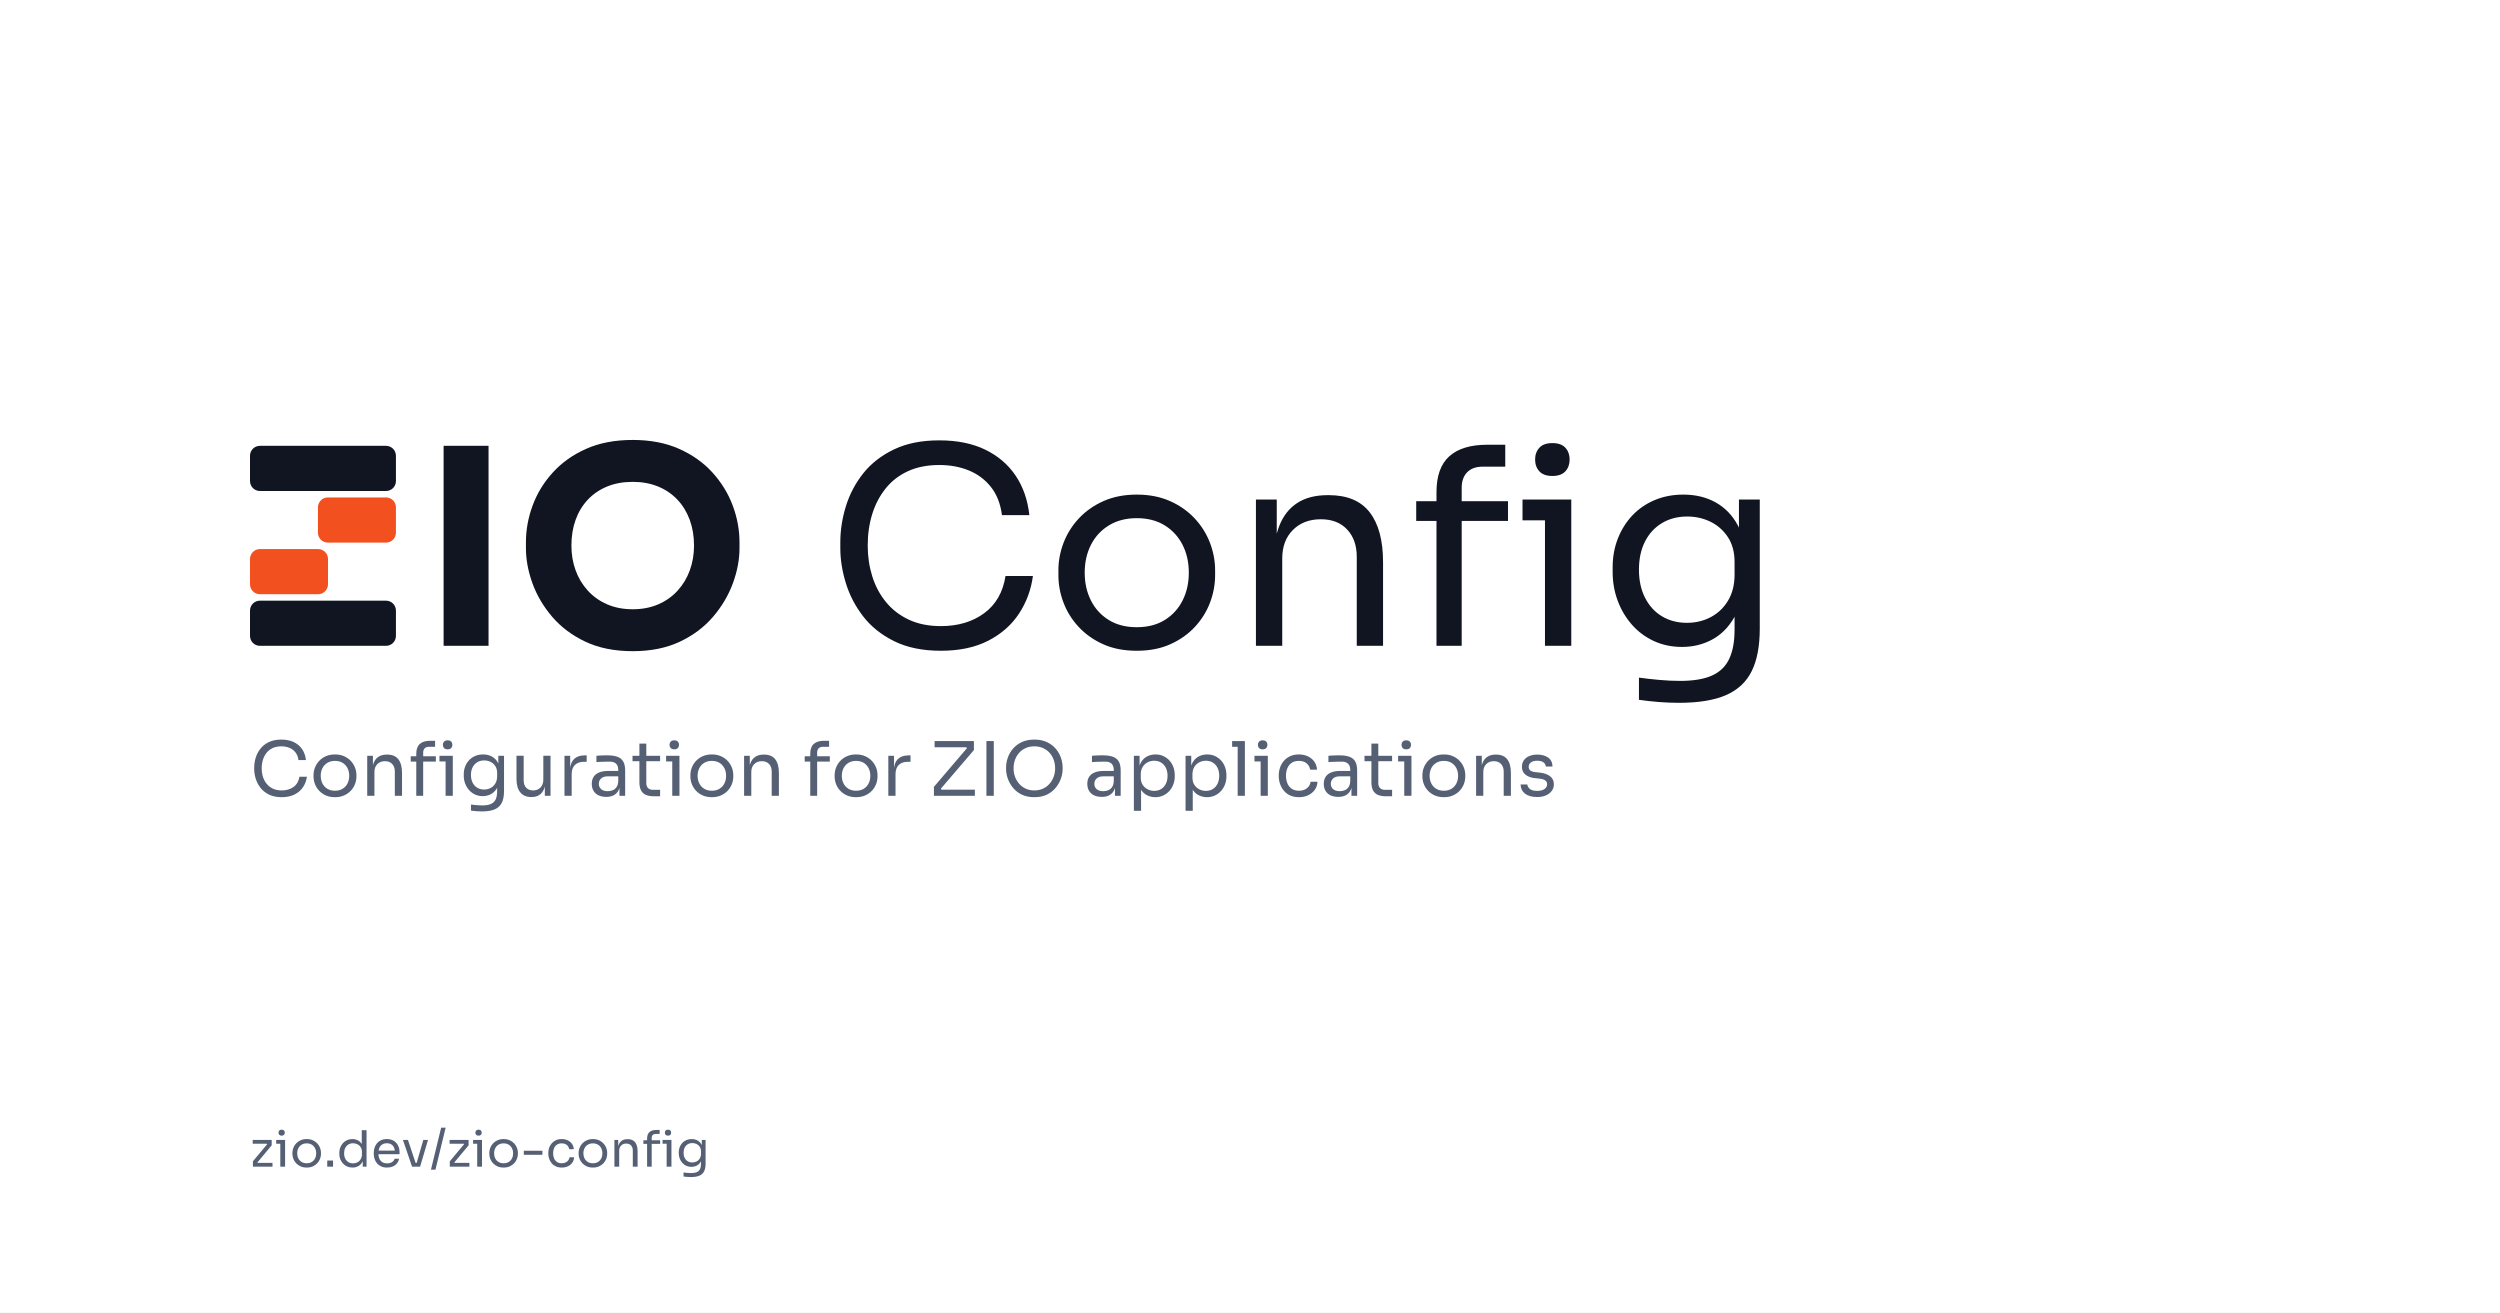
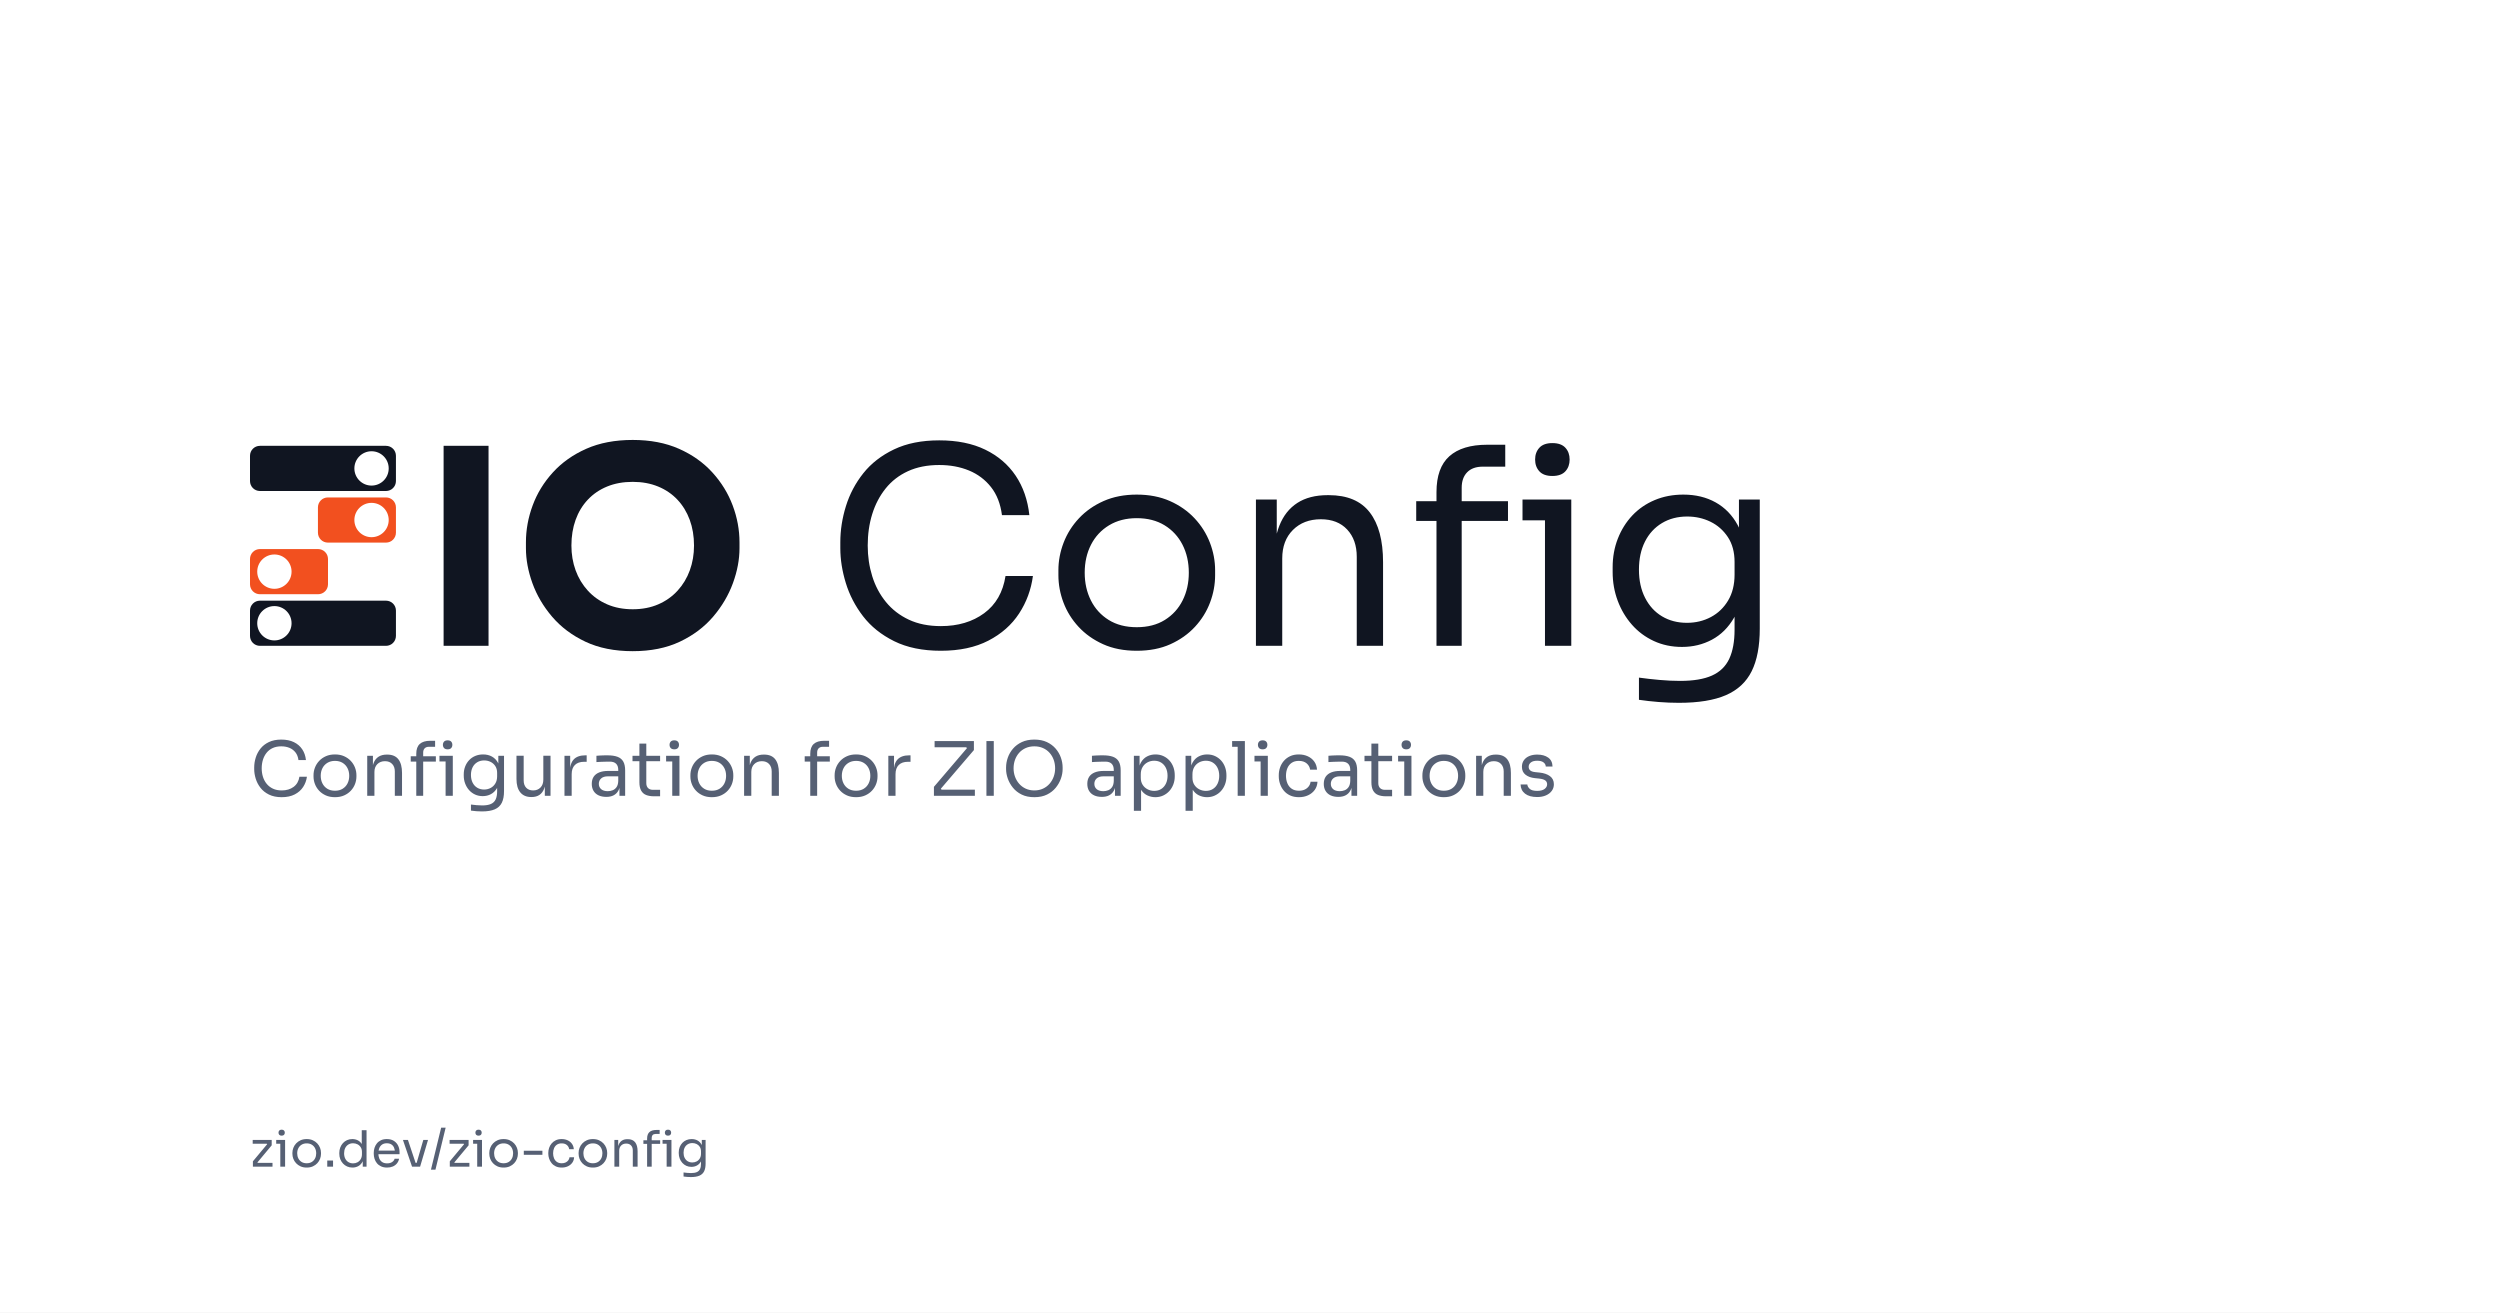
<svg xmlns="http://www.w3.org/2000/svg" width="1200" height="630" viewBox="0 0 1200 630">
  <rect width="100%" height="100%" fill="#FFFFFF" />
-   <rect x="120.00" y="214.00" width="70.05" height="21.68" rx="4.77" fill="#101521" />
-   <rect x="152.61" y="238.77" width="37.44" height="21.68" rx="4.77" fill="#F2501F" />
-   <rect x="120.00" y="263.55" width="37.44" height="21.68" rx="4.77" fill="#F2501F" />
-   <rect x="120.00" y="288.32" width="70.05" height="21.68" rx="4.77" fill="#101521" />
+   <mask id="z3">
+     <rect x="-5000" y="-5000" width="10000" height="10000" fill="#fff" />
+     <circle cx="178.34" cy="224.84" r="8.24" fill="#000" />
+     <circle cx="178.34" cy="249.61" r="8.24" fill="#000" />
+     <circle cx="131.71" cy="274.39" r="8.24" fill="#000" />
+     <circle cx="131.71" cy="299.16" r="8.24" fill="#000" />
+   </mask>
+   <g mask="url(#z3)">
+     <rect x="120.00" y="214.00" width="70.05" height="21.68" rx="4.77" fill="#101521" />
+     <rect x="152.61" y="238.77" width="37.44" height="21.68" rx="4.77" fill="#F2501F" />
+     <rect x="120.00" y="263.55" width="37.44" height="21.68" rx="4.77" fill="#F2501F" />
+     <rect x="120.00" y="288.32" width="70.05" height="21.68" rx="4.77" fill="#101521" />
+   </g>
  <path d="M212.931 310.0V214.0H234.498V310.0ZM303.704 312.564Q290.619 312.564 280.986 308.011Q271.353 303.458 265.008 296.011Q258.663 288.564 255.556 279.918Q252.449 271.271 252.449 263.184V260.29Q252.449 251.348 255.671 242.619Q258.893 233.89 265.37 226.773Q271.846 219.655 281.413 215.414Q290.981 211.173 303.704 211.173Q316.328 211.173 325.896 215.414Q335.463 219.655 341.939 226.773Q348.416 233.89 351.687 242.619Q354.959 251.348 354.959 260.29V263.184Q354.959 271.271 351.802 279.918Q348.646 288.564 342.301 296.011Q335.956 303.458 326.323 308.011Q316.69 312.564 303.704 312.564ZM303.704 292.444Q310.542 292.444 315.983 290.077Q321.424 287.71 325.271 283.485Q329.118 279.26 331.123 273.737Q333.128 268.214 333.128 261.868Q333.128 255.129 331.074 249.54Q329.019 243.951 325.172 239.858Q321.326 235.764 315.885 233.529Q310.444 231.293 303.704 231.293Q296.865 231.293 291.424 233.529Q285.983 235.764 282.137 239.858Q278.29 243.951 276.285 249.54Q274.279 255.129 274.279 261.868Q274.279 268.214 276.285 273.737Q278.29 279.26 282.137 283.485Q285.983 287.71 291.424 290.077Q296.865 292.444 303.704 292.444Z" fill="#101521" />
  <path d="M451.616 312.367Q438.465 312.367 429.194 307.764Q419.923 303.162 414.268 295.797Q408.613 288.433 405.983 279.819Q403.353 271.205 403.353 263.184V260.29Q403.353 251.611 406.049 242.932Q408.745 234.252 414.4 227.151Q420.055 220.049 429.128 215.71Q438.202 211.37 450.827 211.37Q463.715 211.37 472.92 215.841Q482.126 220.312 487.518 228.334Q492.909 236.356 494.093 247.271H480.942Q479.89 239.118 475.682 233.792Q471.474 228.466 465.096 225.836Q458.718 223.205 450.827 223.205Q442.279 223.205 435.835 226.164Q429.391 229.123 425.118 234.449Q420.844 239.775 418.674 246.745Q416.504 253.715 416.504 261.868Q416.504 269.627 418.674 276.597Q420.844 283.567 425.249 288.959Q429.655 294.351 436.23 297.441Q442.805 300.532 451.616 300.532Q463.978 300.532 472.394 294.351Q480.811 288.17 482.652 276.466H495.802Q494.487 286.329 489.161 294.482Q483.835 302.636 474.433 307.501Q465.03 312.367 451.616 312.367ZM545.644 312.367Q536.438 312.367 529.468 309.211Q522.498 306.055 517.698 300.86Q512.898 295.666 510.465 289.222Q508.033 282.778 508.033 276.071V273.704Q508.033 266.997 510.531 260.488Q513.03 253.978 517.896 248.784Q522.761 243.589 529.731 240.499Q536.701 237.408 545.644 237.408Q554.586 237.408 561.556 240.499Q568.526 243.589 573.391 248.784Q578.257 253.978 580.756 260.488Q583.255 266.997 583.255 273.704V276.071Q583.255 282.778 580.822 289.222Q578.389 295.666 573.589 300.86Q568.789 306.055 561.819 309.211Q554.849 312.367 545.644 312.367ZM545.644 301.058Q553.534 301.058 559.123 297.573Q564.712 294.088 567.671 288.17Q570.63 282.252 570.63 274.888Q570.63 267.392 567.605 261.474Q564.581 255.556 558.991 252.137Q553.402 248.718 545.644 248.718Q538.016 248.718 532.361 252.137Q526.707 255.556 523.682 261.474Q520.657 267.392 520.657 274.888Q520.657 282.252 523.616 288.17Q526.575 294.088 532.164 297.573Q537.753 301.058 545.644 301.058ZM602.849 310.0V239.775H612.844V269.89H611.265Q611.265 259.501 614.093 252.334Q616.92 245.167 622.707 241.419Q628.493 237.671 637.304 237.671H637.83Q651.112 237.671 657.49 245.956Q663.868 254.241 663.868 269.89V310.0H651.244V267.26Q651.244 259.107 646.641 254.175Q642.038 249.244 634.016 249.244Q625.731 249.244 620.602 254.373Q615.474 259.501 615.474 268.049V310.0ZM689.512 310.0V236.225Q689.512 224.521 695.693 218.997Q701.874 213.474 713.841 213.474H722.52V223.995H711.737Q706.871 223.995 704.241 226.69Q701.611 229.386 701.611 234.121V310.0ZM679.781 250.033V240.564H723.835V250.033ZM741.589 310.0V239.775H754.213V310.0ZM730.805 249.77V239.775H754.213V249.77ZM745.139 228.466Q740.931 228.466 738.893 226.23Q736.855 223.995 736.855 220.575Q736.855 217.156 738.893 214.921Q740.931 212.685 745.139 212.685Q749.348 212.685 751.386 214.921Q753.424 217.156 753.424 220.575Q753.424 223.995 751.386 226.23Q749.348 228.466 745.139 228.466ZM805.896 337.353Q801.03 337.353 796.098 336.959Q791.167 336.564 786.696 335.907V325.255Q791.43 325.912 796.624 326.373Q801.819 326.833 806.422 326.833Q816.022 326.833 821.742 324.268Q827.463 321.704 830.027 316.247Q832.591 310.789 832.591 302.241V288.827L836.8 278.833Q836.405 289.485 832.328 296.521Q828.252 303.556 821.742 307.041Q815.233 310.526 807.342 310.526Q799.978 310.526 793.863 307.699Q787.748 304.871 783.342 299.874Q778.937 294.877 776.504 288.367Q774.071 281.858 774.071 274.625V272.258Q774.071 264.893 776.57 258.515Q779.068 252.137 783.539 247.403Q788.011 242.668 794.257 240.038Q800.504 237.408 808 237.408Q816.811 237.408 823.518 241.156Q830.224 244.904 834.104 252.071Q837.983 259.238 838.378 269.627L834.696 269.759V239.775H844.69V301.715Q844.69 314.34 840.811 322.164Q836.931 329.989 828.449 333.671Q819.967 337.353 805.896 337.353ZM809.709 298.953Q816.022 298.953 821.216 296.192Q826.411 293.43 829.501 288.236Q832.591 283.041 832.591 275.808V269.759Q832.591 262.658 829.37 257.792Q826.148 252.926 821.019 250.427Q815.89 247.929 809.841 247.929Q803.002 247.929 797.742 251.085Q792.482 254.241 789.589 259.962Q786.696 265.682 786.696 273.441Q786.696 281.2 789.655 286.986Q792.613 292.773 797.808 295.863Q803.002 298.953 809.709 298.953Z" fill="#101521" />
  <path d="M135.228 382.648Q131.628 382.648 129.09 381.388Q126.552 380.128 125.004 378.112Q123.456 376.096 122.736 373.738Q122.016 371.38 122.016 369.184V368.392Q122.016 366.016 122.754 363.64Q123.492 361.264 125.04 359.32Q126.588 357.376 129.072 356.188Q131.556 355.0 135.012 355.0Q138.54 355.0 141.06 356.224Q143.58 357.448 145.056 359.644Q146.532 361.84 146.856 364.828H143.256Q142.968 362.596 141.816 361.138Q140.664 359.68 138.918 358.96Q137.172 358.24 135.012 358.24Q132.672 358.24 130.908 359.05Q129.144 359.86 127.974 361.318Q126.804 362.776 126.21 364.684Q125.616 366.592 125.616 368.824Q125.616 370.948 126.21 372.856Q126.804 374.764 128.01 376.24Q129.216 377.716 131.016 378.562Q132.816 379.408 135.228 379.408Q138.612 379.408 140.916 377.716Q143.22 376.024 143.724 372.82H147.324Q146.964 375.52 145.506 377.752Q144.048 379.984 141.474 381.316Q138.9 382.648 135.228 382.648ZM160.788 382.648Q158.268 382.648 156.36 381.784Q154.452 380.92 153.138 379.498Q151.824 378.076 151.158 376.312Q150.492 374.548 150.492 372.712V372.064Q150.492 370.228 151.176 368.446Q151.86 366.664 153.192 365.242Q154.524 363.82 156.432 362.974Q158.34 362.128 160.788 362.128Q163.236 362.128 165.144 362.974Q167.052 363.82 168.384 365.242Q169.716 366.664 170.4 368.446Q171.084 370.228 171.084 372.064V372.712Q171.084 374.548 170.418 376.312Q169.752 378.076 168.438 379.498Q167.124 380.92 165.216 381.784Q163.308 382.648 160.788 382.648ZM160.788 379.552Q162.948 379.552 164.478 378.598Q166.008 377.644 166.818 376.024Q167.628 374.404 167.628 372.388Q167.628 370.336 166.8 368.716Q165.972 367.096 164.442 366.16Q162.912 365.224 160.788 365.224Q158.7 365.224 157.152 366.16Q155.604 367.096 154.776 368.716Q153.948 370.336 153.948 372.388Q153.948 374.404 154.758 376.024Q155.568 377.644 157.098 378.598Q158.628 379.552 160.788 379.552ZM176.268 382.0V362.776H179.004V371.02H178.572Q178.572 368.176 179.346 366.214Q180.12 364.252 181.704 363.226Q183.288 362.2 185.7 362.2H185.844Q189.48 362.2 191.226 364.468Q192.972 366.736 192.972 371.02V382.0H189.516V370.3Q189.516 368.068 188.256 366.718Q186.996 365.368 184.8 365.368Q182.532 365.368 181.128 366.772Q179.724 368.176 179.724 370.516V382.0ZM199.812 382.0V361.804Q199.812 358.6 201.504 357.088Q203.196 355.576 206.472 355.576H208.848V358.456H205.896Q204.564 358.456 203.844 359.194Q203.124 359.932 203.124 361.228V382.0ZM197.148 365.584V362.992H209.208V365.584ZM213.888 382.0V362.776H217.344V382.0ZM210.936 365.512V362.776H217.344V365.512ZM214.86 359.68Q213.708 359.68 213.15 359.068Q212.592 358.456 212.592 357.52Q212.592 356.584 213.15 355.972Q213.708 355.36 214.86 355.36Q216.012 355.36 216.57 355.972Q217.128 356.584 217.128 357.52Q217.128 358.456 216.57 359.068Q216.012 359.68 214.86 359.68ZM231.312 389.488Q229.98 389.488 228.63 389.38Q227.28 389.272 226.056 389.092V386.176Q227.352 386.356 228.774 386.482Q230.196 386.608 231.456 386.608Q234.084 386.608 235.65 385.906Q237.216 385.204 237.918 383.71Q238.62 382.216 238.62 379.876V376.204L239.772 373.468Q239.664 376.384 238.548 378.31Q237.432 380.236 235.65 381.19Q233.868 382.144 231.708 382.144Q229.692 382.144 228.018 381.37Q226.344 380.596 225.138 379.228Q223.932 377.86 223.266 376.078Q222.6 374.296 222.6 372.316V371.668Q222.6 369.652 223.284 367.906Q223.968 366.16 225.192 364.864Q226.416 363.568 228.126 362.848Q229.836 362.128 231.888 362.128Q234.3 362.128 236.136 363.154Q237.972 364.18 239.034 366.142Q240.096 368.104 240.204 370.948L239.196 370.984V362.776H241.932V379.732Q241.932 383.188 240.87 385.33Q239.808 387.472 237.486 388.48Q235.164 389.488 231.312 389.488ZM232.356 378.976Q234.084 378.976 235.506 378.22Q236.928 377.464 237.774 376.042Q238.62 374.62 238.62 372.64V370.984Q238.62 369.04 237.738 367.708Q236.856 366.376 235.452 365.692Q234.048 365.008 232.392 365.008Q230.52 365.008 229.08 365.872Q227.64 366.736 226.848 368.302Q226.056 369.868 226.056 371.992Q226.056 374.116 226.866 375.7Q227.676 377.284 229.098 378.13Q230.52 378.976 232.356 378.976ZM255 382.576Q251.58 382.576 249.744 380.344Q247.908 378.112 247.908 373.9V362.74H251.364V374.584Q251.364 376.852 252.588 378.13Q253.812 379.408 255.9 379.408Q258.06 379.408 259.428 378.022Q260.796 376.636 260.796 374.224V362.74H264.252V382.0H261.516V373.756H261.948Q261.948 376.6 261.192 378.562Q260.436 380.524 258.942 381.55Q257.448 382.576 255.144 382.576ZM270.948 382.0V362.776H273.684V370.696H273.54Q273.54 366.484 275.394 364.522Q277.248 362.56 280.956 362.56H281.604V365.656H280.38Q277.5 365.656 275.952 367.186Q274.404 368.716 274.404 371.596V382.0ZM297.336 382.0V376.24H296.76V369.58Q296.76 367.6 295.734 366.592Q294.708 365.584 292.728 365.584Q291.612 365.584 290.424 365.62Q289.236 365.656 288.156 365.692Q287.076 365.728 286.284 365.8V362.776Q287.076 362.704 287.958 362.65Q288.84 362.596 289.776 362.578Q290.712 362.56 291.576 362.56Q294.528 362.56 296.4 363.262Q298.272 363.964 299.172 365.548Q300.072 367.132 300.072 369.832V382.0ZM291.036 382.504Q288.876 382.504 287.31 381.766Q285.744 381.028 284.898 379.624Q284.052 378.22 284.052 376.24Q284.052 374.188 284.97 372.82Q285.888 371.452 287.652 370.75Q289.416 370.048 291.9 370.048H297.12V372.64H291.756Q289.668 372.64 288.552 373.648Q287.436 374.656 287.436 376.24Q287.436 377.824 288.552 378.796Q289.668 379.768 291.756 379.768Q292.98 379.768 294.096 379.318Q295.212 378.868 295.95 377.806Q296.688 376.744 296.76 374.872L297.696 376.24Q297.516 378.292 296.706 379.678Q295.896 381.064 294.474 381.784Q293.052 382.504 291.036 382.504ZM313.896 382.216Q311.736 382.216 310.17 381.604Q308.604 380.992 307.758 379.498Q306.912 378.004 306.912 375.448V356.944H310.224V375.88Q310.224 377.428 311.07 378.274Q311.916 379.12 313.464 379.12H316.848V382.216ZM303.6 365.368V362.776H316.848V365.368ZM322.68 382.0V362.776H326.136V382.0ZM319.728 365.512V362.776H326.136V365.512ZM323.652 359.68Q322.5 359.68 321.942 359.068Q321.384 358.456 321.384 357.52Q321.384 356.584 321.942 355.972Q322.5 355.36 323.652 355.36Q324.804 355.36 325.362 355.972Q325.92 356.584 325.92 357.52Q325.92 358.456 325.362 359.068Q324.804 359.68 323.652 359.68ZM341.688 382.648Q339.168 382.648 337.26 381.784Q335.352 380.92 334.038 379.498Q332.724 378.076 332.058 376.312Q331.392 374.548 331.392 372.712V372.064Q331.392 370.228 332.076 368.446Q332.76 366.664 334.092 365.242Q335.424 363.82 337.332 362.974Q339.24 362.128 341.688 362.128Q344.136 362.128 346.044 362.974Q347.952 363.82 349.284 365.242Q350.616 366.664 351.3 368.446Q351.984 370.228 351.984 372.064V372.712Q351.984 374.548 351.318 376.312Q350.652 378.076 349.338 379.498Q348.024 380.92 346.116 381.784Q344.208 382.648 341.688 382.648ZM341.688 379.552Q343.848 379.552 345.378 378.598Q346.908 377.644 347.718 376.024Q348.528 374.404 348.528 372.388Q348.528 370.336 347.7 368.716Q346.872 367.096 345.342 366.16Q343.812 365.224 341.688 365.224Q339.6 365.224 338.052 366.16Q336.504 367.096 335.676 368.716Q334.848 370.336 334.848 372.388Q334.848 374.404 335.658 376.024Q336.468 377.644 337.998 378.598Q339.528 379.552 341.688 379.552ZM357.168 382.0V362.776H359.904V371.02H359.472Q359.472 368.176 360.246 366.214Q361.02 364.252 362.604 363.226Q364.188 362.2 366.6 362.2H366.744Q370.38 362.2 372.126 364.468Q373.872 366.736 373.872 371.02V382.0H370.416V370.3Q370.416 368.068 369.156 366.718Q367.896 365.368 365.7 365.368Q363.432 365.368 362.028 366.772Q360.624 368.176 360.624 370.516V382.0ZM388.92 382.0V361.804Q388.92 358.6 390.612 357.088Q392.304 355.576 395.58 355.576H397.956V358.456H395.004Q393.672 358.456 392.952 359.194Q392.232 359.932 392.232 361.228V382.0ZM386.256 365.584V362.992H398.316V365.584ZM410.916 382.648Q408.396 382.648 406.488 381.784Q404.58 380.92 403.266 379.498Q401.952 378.076 401.286 376.312Q400.62 374.548 400.62 372.712V372.064Q400.62 370.228 401.304 368.446Q401.988 366.664 403.32 365.242Q404.652 363.82 406.56 362.974Q408.468 362.128 410.916 362.128Q413.364 362.128 415.272 362.974Q417.18 363.82 418.512 365.242Q419.844 366.664 420.528 368.446Q421.212 370.228 421.212 372.064V372.712Q421.212 374.548 420.546 376.312Q419.88 378.076 418.566 379.498Q417.252 380.92 415.344 381.784Q413.436 382.648 410.916 382.648ZM410.916 379.552Q413.076 379.552 414.606 378.598Q416.136 377.644 416.946 376.024Q417.756 374.404 417.756 372.388Q417.756 370.336 416.928 368.716Q416.1 367.096 414.57 366.16Q413.04 365.224 410.916 365.224Q408.828 365.224 407.28 366.16Q405.732 367.096 404.904 368.716Q404.076 370.336 404.076 372.388Q404.076 374.404 404.886 376.024Q405.696 377.644 407.226 378.598Q408.756 379.552 410.916 379.552ZM426.396 382.0V362.776H429.132V370.696H428.988Q428.988 366.484 430.842 364.522Q432.696 362.56 436.404 362.56H437.052V365.656H435.828Q432.948 365.656 431.4 367.186Q429.852 368.716 429.852 371.596V382.0ZM448.284 382.0V377.68L464.484 358.708L464.448 359.572L463.512 358.276L464.124 358.672H448.608V355.72H467.472V360.04L451.236 379.012L451.2 378.004L452.352 379.624L451.452 379.048H467.94V382.0ZM473.484 382.0V355.72H477.012V382.0ZM496.488 382.648Q492.96 382.648 490.404 381.388Q487.848 380.128 486.192 378.076Q484.536 376.024 483.726 373.684Q482.916 371.344 482.916 369.184V368.392Q482.916 366.052 483.744 363.676Q484.572 361.3 486.264 359.338Q487.956 357.376 490.494 356.188Q493.032 355.0 496.488 355.0Q499.944 355.0 502.482 356.188Q505.02 357.376 506.712 359.338Q508.404 361.3 509.232 363.676Q510.06 366.052 510.06 368.392V369.184Q510.06 371.344 509.25 373.684Q508.44 376.024 506.784 378.076Q505.128 380.128 502.572 381.388Q500.016 382.648 496.488 382.648ZM496.488 379.408Q498.792 379.408 500.646 378.544Q502.5 377.68 503.796 376.186Q505.092 374.692 505.776 372.802Q506.46 370.912 506.46 368.824Q506.46 366.628 505.776 364.72Q505.092 362.812 503.796 361.354Q502.5 359.896 500.646 359.068Q498.792 358.24 496.488 358.24Q494.184 358.24 492.33 359.068Q490.476 359.896 489.18 361.354Q487.884 362.812 487.2 364.72Q486.516 366.628 486.516 368.824Q486.516 370.912 487.2 372.802Q487.884 374.692 489.18 376.186Q490.476 377.68 492.33 378.544Q494.184 379.408 496.488 379.408ZM535.188 382.0V376.24H534.612V369.58Q534.612 367.6 533.586 366.592Q532.56 365.584 530.58 365.584Q529.464 365.584 528.276 365.62Q527.088 365.656 526.008 365.692Q524.928 365.728 524.136 365.8V362.776Q524.928 362.704 525.81 362.65Q526.692 362.596 527.628 362.578Q528.564 362.56 529.428 362.56Q532.38 362.56 534.252 363.262Q536.124 363.964 537.024 365.548Q537.924 367.132 537.924 369.832V382.0ZM528.888 382.504Q526.728 382.504 525.162 381.766Q523.596 381.028 522.75 379.624Q521.904 378.22 521.904 376.24Q521.904 374.188 522.822 372.82Q523.74 371.452 525.504 370.75Q527.268 370.048 529.752 370.048H534.972V372.64H529.608Q527.52 372.64 526.404 373.648Q525.288 374.656 525.288 376.24Q525.288 377.824 526.404 378.796Q527.52 379.768 529.608 379.768Q530.832 379.768 531.948 379.318Q533.064 378.868 533.802 377.806Q534.54 376.744 534.612 374.872L535.548 376.24Q535.368 378.292 534.558 379.678Q533.748 381.064 532.326 381.784Q530.904 382.504 528.888 382.504ZM544.26 389.2V362.776H546.996V371.092L546.348 371.02Q546.528 367.924 547.662 365.962Q548.796 364.0 550.632 363.064Q552.468 362.128 554.628 362.128Q556.716 362.128 558.426 362.92Q560.136 363.712 561.36 365.08Q562.584 366.448 563.232 368.248Q563.88 370.048 563.88 372.064V372.712Q563.88 374.728 563.196 376.528Q562.512 378.328 561.27 379.696Q560.028 381.064 558.318 381.856Q556.608 382.648 554.556 382.648Q552.504 382.648 550.632 381.748Q548.76 380.848 547.536 378.832Q546.312 376.816 546.132 373.54L547.716 376.42V389.2ZM554.016 379.624Q555.96 379.624 557.4 378.706Q558.84 377.788 559.632 376.15Q560.424 374.512 560.424 372.388Q560.424 370.228 559.632 368.608Q558.84 366.988 557.4 366.07Q555.96 365.152 554.016 365.152Q552.288 365.152 550.812 365.926Q549.336 366.7 548.454 368.158Q547.572 369.616 547.572 371.668V373.324Q547.572 375.304 548.472 376.708Q549.372 378.112 550.848 378.868Q552.324 379.624 554.016 379.624ZM569.064 389.2V362.776H571.8V371.092L571.152 371.02Q571.332 367.924 572.466 365.962Q573.6 364.0 575.436 363.064Q577.272 362.128 579.432 362.128Q581.52 362.128 583.23 362.92Q584.94 363.712 586.164 365.08Q587.388 366.448 588.036 368.248Q588.684 370.048 588.684 372.064V372.712Q588.684 374.728 588.0 376.528Q587.316 378.328 586.074 379.696Q584.832 381.064 583.122 381.856Q581.412 382.648 579.36 382.648Q577.308 382.648 575.436 381.748Q573.564 380.848 572.34 378.832Q571.116 376.816 570.936 373.54L572.52 376.42V389.2ZM578.82 379.624Q580.764 379.624 582.204 378.706Q583.644 377.788 584.436 376.15Q585.228 374.512 585.228 372.388Q585.228 370.228 584.436 368.608Q583.644 366.988 582.204 366.07Q580.764 365.152 578.82 365.152Q577.092 365.152 575.616 365.926Q574.14 366.7 573.258 368.158Q572.376 369.616 572.376 371.668V373.324Q572.376 375.304 573.276 376.708Q574.176 378.112 575.652 378.868Q577.128 379.624 578.82 379.624ZM594.084 382.0V355.72H597.54V382.0ZM591.42 358.456V355.72H597.54V358.456ZM605.1 382.0V362.776H608.556V382.0ZM602.148 365.512V362.776H608.556V365.512ZM606.072 359.68Q604.92 359.68 604.362 359.068Q603.804 358.456 603.804 357.52Q603.804 356.584 604.362 355.972Q604.92 355.36 606.072 355.36Q607.224 355.36 607.782 355.972Q608.34 356.584 608.34 357.52Q608.34 358.456 607.782 359.068Q607.224 359.68 606.072 359.68ZM623.496 382.648Q621.012 382.648 619.194 381.784Q617.376 380.92 616.188 379.462Q615.0 378.004 614.406 376.24Q613.812 374.476 613.812 372.712V372.064Q613.812 370.228 614.406 368.464Q615.0 366.7 616.206 365.278Q617.412 363.856 619.212 362.992Q621.012 362.128 623.424 362.128Q625.836 362.128 627.762 363.028Q629.688 363.928 630.858 365.566Q632.028 367.204 632.172 369.436H628.86Q628.608 367.636 627.204 366.43Q625.8 365.224 623.424 365.224Q621.372 365.224 620.004 366.16Q618.636 367.096 617.952 368.716Q617.268 370.336 617.268 372.388Q617.268 374.368 617.952 376.006Q618.636 377.644 620.022 378.598Q621.408 379.552 623.496 379.552Q625.116 379.552 626.304 378.976Q627.492 378.4 628.212 377.428Q628.932 376.456 629.076 375.232H632.388Q632.28 377.5 631.074 379.156Q629.868 380.812 627.906 381.73Q625.944 382.648 623.496 382.648ZM648.696 382.0V376.24H648.12V369.58Q648.12 367.6 647.094 366.592Q646.068 365.584 644.088 365.584Q642.972 365.584 641.784 365.62Q640.596 365.656 639.516 365.692Q638.436 365.728 637.644 365.8V362.776Q638.436 362.704 639.318 362.65Q640.2 362.596 641.136 362.578Q642.072 362.56 642.936 362.56Q645.888 362.56 647.76 363.262Q649.632 363.964 650.532 365.548Q651.432 367.132 651.432 369.832V382.0ZM642.396 382.504Q640.236 382.504 638.67 381.766Q637.104 381.028 636.258 379.624Q635.412 378.22 635.412 376.24Q635.412 374.188 636.33 372.82Q637.248 371.452 639.012 370.75Q640.776 370.048 643.26 370.048H648.48V372.64H643.116Q641.028 372.64 639.912 373.648Q638.796 374.656 638.796 376.24Q638.796 377.824 639.912 378.796Q641.028 379.768 643.116 379.768Q644.34 379.768 645.456 379.318Q646.572 378.868 647.31 377.806Q648.048 376.744 648.12 374.872L649.056 376.24Q648.876 378.292 648.066 379.678Q647.256 381.064 645.834 381.784Q644.412 382.504 642.396 382.504ZM665.256 382.216Q663.096 382.216 661.53 381.604Q659.964 380.992 659.118 379.498Q658.272 378.004 658.272 375.448V356.944H661.584V375.88Q661.584 377.428 662.43 378.274Q663.276 379.12 664.824 379.12H668.208V382.216ZM654.96 365.368V362.776H668.208V365.368ZM674.04 382.0V362.776H677.496V382.0ZM671.088 365.512V362.776H677.496V365.512ZM675.012 359.68Q673.86 359.68 673.302 359.068Q672.744 358.456 672.744 357.52Q672.744 356.584 673.302 355.972Q673.86 355.36 675.012 355.36Q676.164 355.36 676.722 355.972Q677.28 356.584 677.28 357.52Q677.28 358.456 676.722 359.068Q676.164 359.68 675.012 359.68ZM693.048 382.648Q690.528 382.648 688.62 381.784Q686.712 380.92 685.398 379.498Q684.084 378.076 683.418 376.312Q682.752 374.548 682.752 372.712V372.064Q682.752 370.228 683.436 368.446Q684.12 366.664 685.452 365.242Q686.784 363.82 688.692 362.974Q690.6 362.128 693.048 362.128Q695.496 362.128 697.404 362.974Q699.312 363.82 700.644 365.242Q701.976 366.664 702.66 368.446Q703.344 370.228 703.344 372.064V372.712Q703.344 374.548 702.678 376.312Q702.012 378.076 700.698 379.498Q699.384 380.92 697.476 381.784Q695.568 382.648 693.048 382.648ZM693.048 379.552Q695.208 379.552 696.738 378.598Q698.268 377.644 699.078 376.024Q699.888 374.404 699.888 372.388Q699.888 370.336 699.06 368.716Q698.232 367.096 696.702 366.16Q695.172 365.224 693.048 365.224Q690.96 365.224 689.412 366.16Q687.864 367.096 687.036 368.716Q686.208 370.336 686.208 372.388Q686.208 374.404 687.018 376.024Q687.828 377.644 689.358 378.598Q690.888 379.552 693.048 379.552ZM708.528 382.0V362.776H711.264V371.02H710.832Q710.832 368.176 711.606 366.214Q712.38 364.252 713.964 363.226Q715.548 362.2 717.96 362.2H718.104Q721.74 362.2 723.486 364.468Q725.232 366.736 725.232 371.02V382.0H721.776V370.3Q721.776 368.068 720.516 366.718Q719.256 365.368 717.06 365.368Q714.792 365.368 713.388 366.772Q711.984 368.176 711.984 370.516V382.0ZM737.868 382.576Q734.088 382.576 732.018 380.956Q729.948 379.336 729.876 376.528H733.116Q733.188 377.644 734.25 378.634Q735.312 379.624 737.868 379.624Q740.172 379.624 741.396 378.706Q742.62 377.788 742.62 376.456Q742.62 375.268 741.72 374.602Q740.82 373.936 738.804 373.72L736.716 373.504Q733.98 373.216 732.252 371.866Q730.524 370.516 730.524 368.068Q730.524 366.232 731.46 364.918Q732.396 363.604 734.052 362.902Q735.708 362.2 737.868 362.2Q741.108 362.2 743.124 363.64Q745.14 365.08 745.212 367.924H741.972Q741.936 366.772 740.91 365.962Q739.884 365.152 737.868 365.152Q735.852 365.152 734.808 365.98Q733.764 366.808 733.764 368.068Q733.764 369.148 734.502 369.796Q735.24 370.444 736.932 370.624L739.02 370.84Q742.116 371.164 743.988 372.55Q745.86 373.936 745.86 376.456Q745.86 378.256 744.834 379.642Q743.808 381.028 742.008 381.802Q740.208 382.576 737.868 382.576Z" fill="#566074" />
  <path d="M121.392 560.0V557.432L128.376 549.056V549.44L127.992 548.864L128.304 549.008H121.296V547.184H130.416V549.752L123.432 558.128V557.792L123.864 558.392L123.528 558.176H130.8V560.0ZM134.544 560.0V547.184H136.848V560.0ZM132.576 549.008V547.184H136.848V549.008ZM135.192 545.12Q134.424 545.12 134.052 544.712Q133.68 544.304 133.68 543.68Q133.68 543.056 134.052 542.648Q134.424 542.24 135.192 542.24Q135.96 542.24 136.332 542.648Q136.704 543.056 136.704 543.68Q136.704 544.304 136.332 544.712Q135.96 545.12 135.192 545.12ZM147.216 560.432Q145.536 560.432 144.264 559.856Q142.992 559.28 142.116 558.332Q141.24 557.384 140.796 556.208Q140.352 555.032 140.352 553.808V553.376Q140.352 552.152 140.808 550.964Q141.264 549.776 142.152 548.828Q143.04 547.88 144.312 547.316Q145.584 546.752 147.216 546.752Q148.848 546.752 150.12 547.316Q151.392 547.88 152.28 548.828Q153.168 549.776 153.624 550.964Q154.08 552.152 154.08 553.376V553.808Q154.08 555.032 153.636 556.208Q153.192 557.384 152.316 558.332Q151.44 559.28 150.168 559.856Q148.896 560.432 147.216 560.432ZM147.216 558.368Q148.656 558.368 149.676 557.732Q150.696 557.096 151.236 556.016Q151.776 554.936 151.776 553.592Q151.776 552.224 151.224 551.144Q150.672 550.064 149.652 549.44Q148.632 548.816 147.216 548.816Q145.824 548.816 144.792 549.44Q143.76 550.064 143.208 551.144Q142.656 552.224 142.656 553.592Q142.656 554.936 143.196 556.016Q143.736 557.096 144.756 557.732Q145.776 558.368 147.216 558.368ZM157.08 560.0V557.072H159.864V560.0ZM169.176 560.432Q167.808 560.432 166.656 559.928Q165.504 559.424 164.652 558.512Q163.8 557.6 163.332 556.4Q162.864 555.2 162.864 553.808V553.376Q162.864 552.008 163.32 550.808Q163.776 549.608 164.604 548.696Q165.432 547.784 166.572 547.268Q167.712 546.752 169.104 546.752Q170.568 546.752 171.768 547.364Q172.968 547.976 173.736 549.272Q174.504 550.568 174.6 552.632L173.64 551.096V542.48H175.944V560.0H174.12V554.312H174.792Q174.696 556.496 173.88 557.852Q173.064 559.208 171.828 559.82Q170.592 560.432 169.176 560.432ZM169.488 558.416Q170.664 558.416 171.624 557.888Q172.584 557.36 173.16 556.364Q173.736 555.368 173.736 554.024V552.92Q173.736 551.6 173.148 550.676Q172.56 549.752 171.588 549.26Q170.616 548.768 169.464 548.768Q168.192 548.768 167.22 549.368Q166.248 549.968 165.708 551.048Q165.168 552.128 165.168 553.592Q165.168 555.056 165.72 556.148Q166.272 557.24 167.256 557.828Q168.24 558.416 169.488 558.416ZM185.808 560.432Q184.128 560.432 182.904 559.856Q181.68 559.28 180.912 558.332Q180.144 557.384 179.772 556.208Q179.4 555.032 179.4 553.808V553.376Q179.4 552.128 179.772 550.952Q180.144 549.776 180.912 548.828Q181.68 547.88 182.868 547.316Q184.056 546.752 185.664 546.752Q187.752 546.752 189.108 547.652Q190.464 548.552 191.124 549.968Q191.784 551.384 191.784 552.992V554.024H180.408V552.296H190.104L189.576 553.232Q189.576 551.864 189.144 550.868Q188.712 549.872 187.848 549.32Q186.984 548.768 185.664 548.768Q184.296 548.768 183.396 549.392Q182.496 550.016 182.052 551.096Q181.608 552.176 181.608 553.592Q181.608 554.96 182.052 556.052Q182.496 557.144 183.432 557.78Q184.368 558.416 185.808 558.416Q187.32 558.416 188.268 557.744Q189.216 557.072 189.408 556.184H191.568Q191.304 557.504 190.512 558.464Q189.72 559.424 188.52 559.928Q187.32 560.432 185.808 560.432ZM197.784 560.0 193.416 547.184H195.816L200.088 560.0ZM198.36 560.0V558.176H201.144V560.0ZM199.464 560.0 203.184 547.184H205.44L201.648 560.0ZM206.856 561.44 211.752 541.28H213.912L209.016 561.44ZM215.904 560.0V557.432L222.888 549.056V549.44L222.504 548.864L222.816 549.008H215.808V547.184H224.928V549.752L217.944 558.128V557.792L218.376 558.392L218.04 558.176H225.312V560.0ZM229.056 560.0V547.184H231.36V560.0ZM227.088 549.008V547.184H231.36V549.008ZM229.704 545.12Q228.936 545.12 228.564 544.712Q228.192 544.304 228.192 543.68Q228.192 543.056 228.564 542.648Q228.936 542.24 229.704 542.24Q230.472 542.24 230.844 542.648Q231.216 543.056 231.216 543.68Q231.216 544.304 230.844 544.712Q230.472 545.12 229.704 545.12ZM241.728 560.432Q240.048 560.432 238.776 559.856Q237.504 559.28 236.628 558.332Q235.752 557.384 235.308 556.208Q234.864 555.032 234.864 553.808V553.376Q234.864 552.152 235.32 550.964Q235.776 549.776 236.664 548.828Q237.552 547.88 238.824 547.316Q240.096 546.752 241.728 546.752Q243.36 546.752 244.632 547.316Q245.904 547.88 246.792 548.828Q247.68 549.776 248.136 550.964Q248.592 552.152 248.592 553.376V553.808Q248.592 555.032 248.148 556.208Q247.704 557.384 246.828 558.332Q245.952 559.28 244.68 559.856Q243.408 560.432 241.728 560.432ZM241.728 558.368Q243.168 558.368 244.188 557.732Q245.208 557.096 245.748 556.016Q246.288 554.936 246.288 553.592Q246.288 552.224 245.736 551.144Q245.184 550.064 244.164 549.44Q243.144 548.816 241.728 548.816Q240.336 548.816 239.304 549.44Q238.272 550.064 237.72 551.144Q237.168 552.224 237.168 553.592Q237.168 554.936 237.708 556.016Q238.248 557.096 239.268 557.732Q240.288 558.368 241.728 558.368ZM251.424 554.312V552.344H260.352V554.312ZM269.64 560.432Q267.984 560.432 266.772 559.856Q265.56 559.28 264.768 558.308Q263.976 557.336 263.58 556.16Q263.184 554.984 263.184 553.808V553.376Q263.184 552.152 263.58 550.976Q263.976 549.8 264.78 548.852Q265.584 547.904 266.784 547.328Q267.984 546.752 269.592 546.752Q271.2 546.752 272.484 547.352Q273.768 547.952 274.548 549.044Q275.328 550.136 275.424 551.624H273.216Q273.048 550.424 272.112 549.62Q271.176 548.816 269.592 548.816Q268.224 548.816 267.312 549.44Q266.4 550.064 265.944 551.144Q265.488 552.224 265.488 553.592Q265.488 554.912 265.944 556.004Q266.4 557.096 267.324 557.732Q268.248 558.368 269.64 558.368Q270.72 558.368 271.512 557.984Q272.304 557.6 272.784 556.952Q273.264 556.304 273.36 555.488H275.568Q275.496 557.0 274.692 558.104Q273.888 559.208 272.58 559.82Q271.272 560.432 269.64 560.432ZM284.592 560.432Q282.912 560.432 281.64 559.856Q280.368 559.28 279.492 558.332Q278.616 557.384 278.172 556.208Q277.728 555.032 277.728 553.808V553.376Q277.728 552.152 278.184 550.964Q278.64 549.776 279.528 548.828Q280.416 547.88 281.688 547.316Q282.96 546.752 284.592 546.752Q286.224 546.752 287.496 547.316Q288.768 547.88 289.656 548.828Q290.544 549.776 291 550.964Q291.456 552.152 291.456 553.376V553.808Q291.456 555.032 291.012 556.208Q290.568 557.384 289.692 558.332Q288.816 559.28 287.544 559.856Q286.272 560.432 284.592 560.432ZM284.592 558.368Q286.032 558.368 287.052 557.732Q288.072 557.096 288.612 556.016Q289.152 554.936 289.152 553.592Q289.152 552.224 288.6 551.144Q288.048 550.064 287.028 549.44Q286.008 548.816 284.592 548.816Q283.2 548.816 282.168 549.44Q281.136 550.064 280.584 551.144Q280.032 552.224 280.032 553.592Q280.032 554.936 280.572 556.016Q281.112 557.096 282.132 557.732Q283.152 558.368 284.592 558.368ZM294.912 560.0V547.184H296.736V552.68H296.448Q296.448 550.784 296.964 549.476Q297.48 548.168 298.536 547.484Q299.592 546.8 301.2 546.8H301.296Q303.72 546.8 304.884 548.312Q306.048 549.824 306.048 552.68V560.0H303.744V552.2Q303.744 550.712 302.904 549.812Q302.064 548.912 300.6 548.912Q299.088 548.912 298.152 549.848Q297.216 550.784 297.216 552.344V560.0ZM310.608 560.0V546.536Q310.608 544.4 311.736 543.392Q312.864 542.384 315.048 542.384H316.632V544.304H314.664Q313.776 544.304 313.296 544.796Q312.816 545.288 312.816 546.152V560.0ZM308.832 549.056V547.328H316.872V549.056ZM319.992 560.0V547.184H322.296V560.0ZM318.024 549.008V547.184H322.296V549.008ZM320.64 545.12Q319.872 545.12 319.5 544.712Q319.128 544.304 319.128 543.68Q319.128 543.056 319.5 542.648Q319.872 542.24 320.64 542.24Q321.408 542.24 321.78 542.648Q322.152 543.056 322.152 543.68Q322.152 544.304 321.78 544.712Q321.408 545.12 320.64 545.12ZM331.608 564.992Q330.72 564.992 329.82 564.92Q328.92 564.848 328.104 564.728V562.784Q328.968 562.904 329.916 562.988Q330.864 563.072 331.704 563.072Q333.456 563.072 334.5 562.604Q335.544 562.136 336.012 561.14Q336.48 560.144 336.48 558.584V556.136L337.248 554.312Q337.176 556.256 336.432 557.54Q335.688 558.824 334.5 559.46Q333.312 560.096 331.872 560.096Q330.528 560.096 329.412 559.58Q328.296 559.064 327.492 558.152Q326.688 557.24 326.244 556.052Q325.8 554.864 325.8 553.544V553.112Q325.8 551.768 326.256 550.604Q326.712 549.44 327.528 548.576Q328.344 547.712 329.484 547.232Q330.624 546.752 331.992 546.752Q333.6 546.752 334.824 547.436Q336.048 548.12 336.756 549.428Q337.464 550.736 337.536 552.632L336.864 552.656V547.184H338.688V558.488Q338.688 560.792 337.98 562.22Q337.272 563.648 335.724 564.32Q334.176 564.992 331.608 564.992ZM332.304 557.984Q333.456 557.984 334.404 557.48Q335.352 556.976 335.916 556.028Q336.48 555.08 336.48 553.76V552.656Q336.48 551.36 335.892 550.472Q335.304 549.584 334.368 549.128Q333.432 548.672 332.328 548.672Q331.08 548.672 330.12 549.248Q329.16 549.824 328.632 550.868Q328.104 551.912 328.104 553.328Q328.104 554.744 328.644 555.8Q329.184 556.856 330.132 557.42Q331.08 557.984 332.304 557.984Z" fill="#566074" />
</svg>
